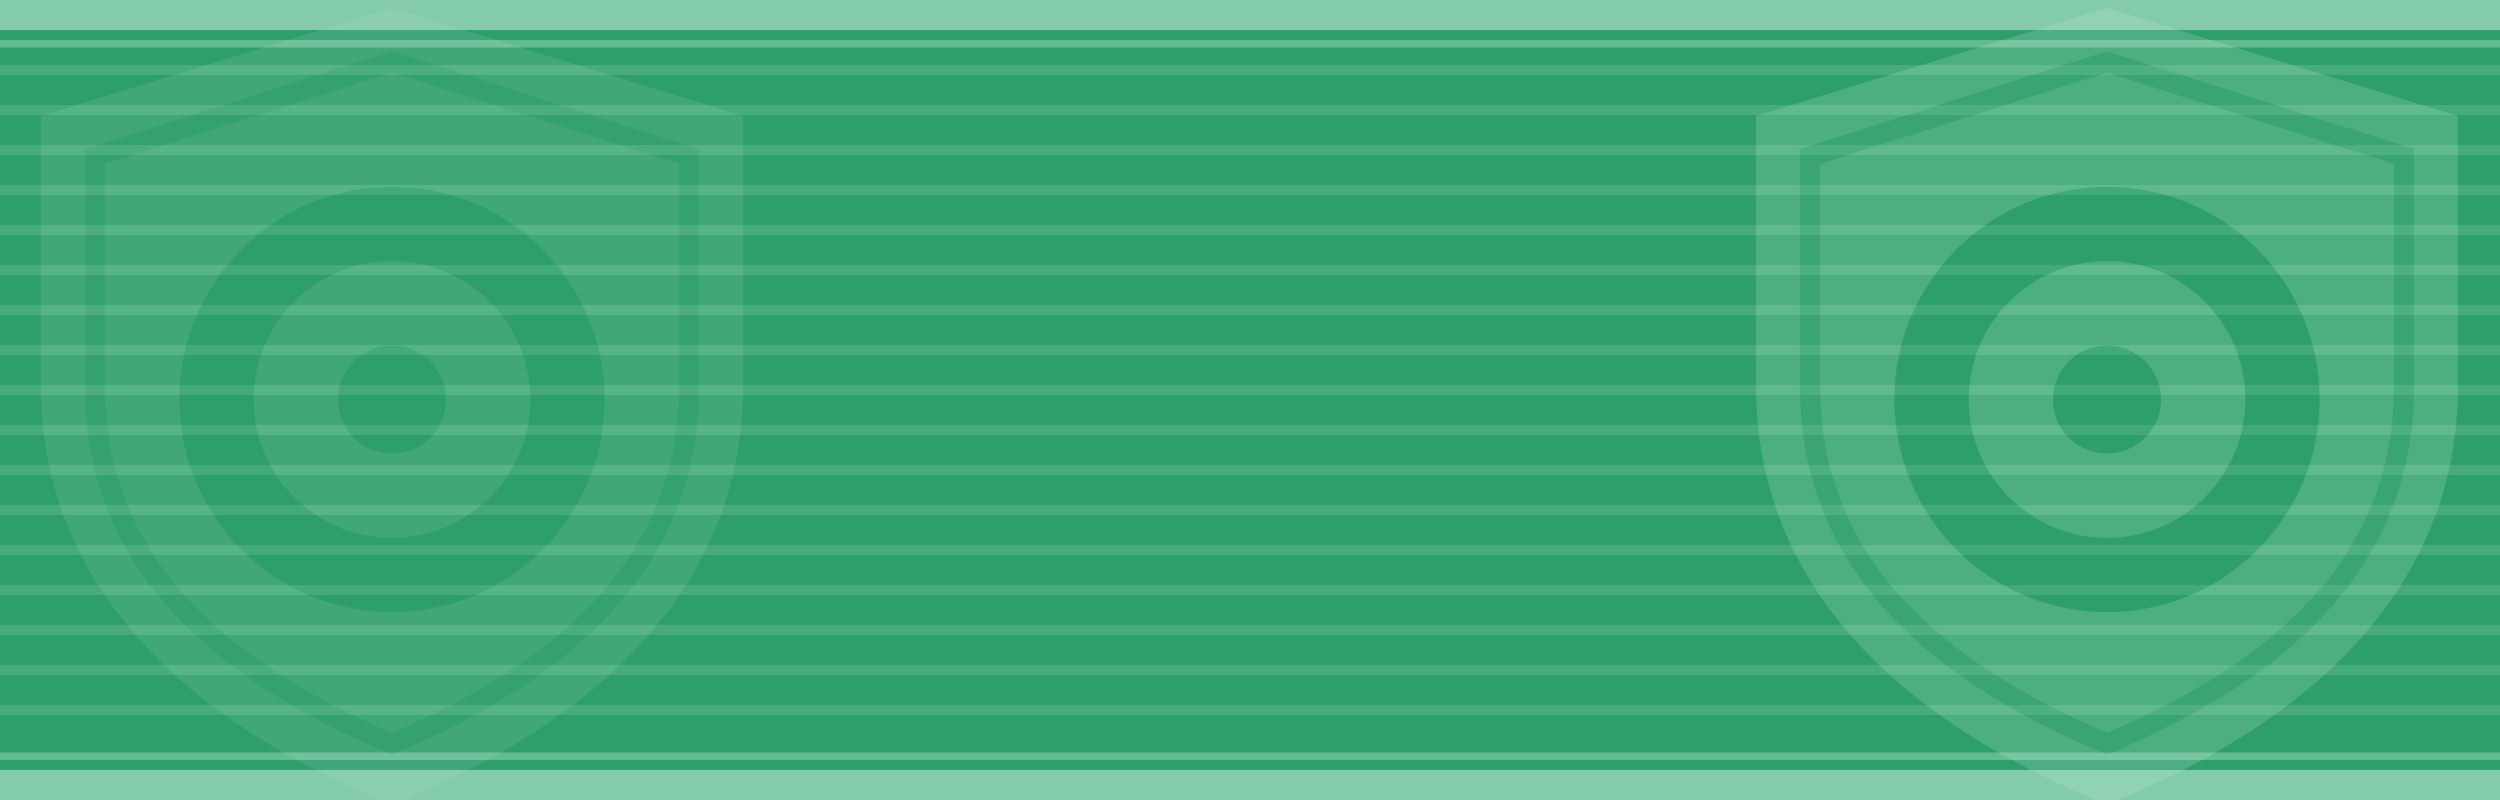
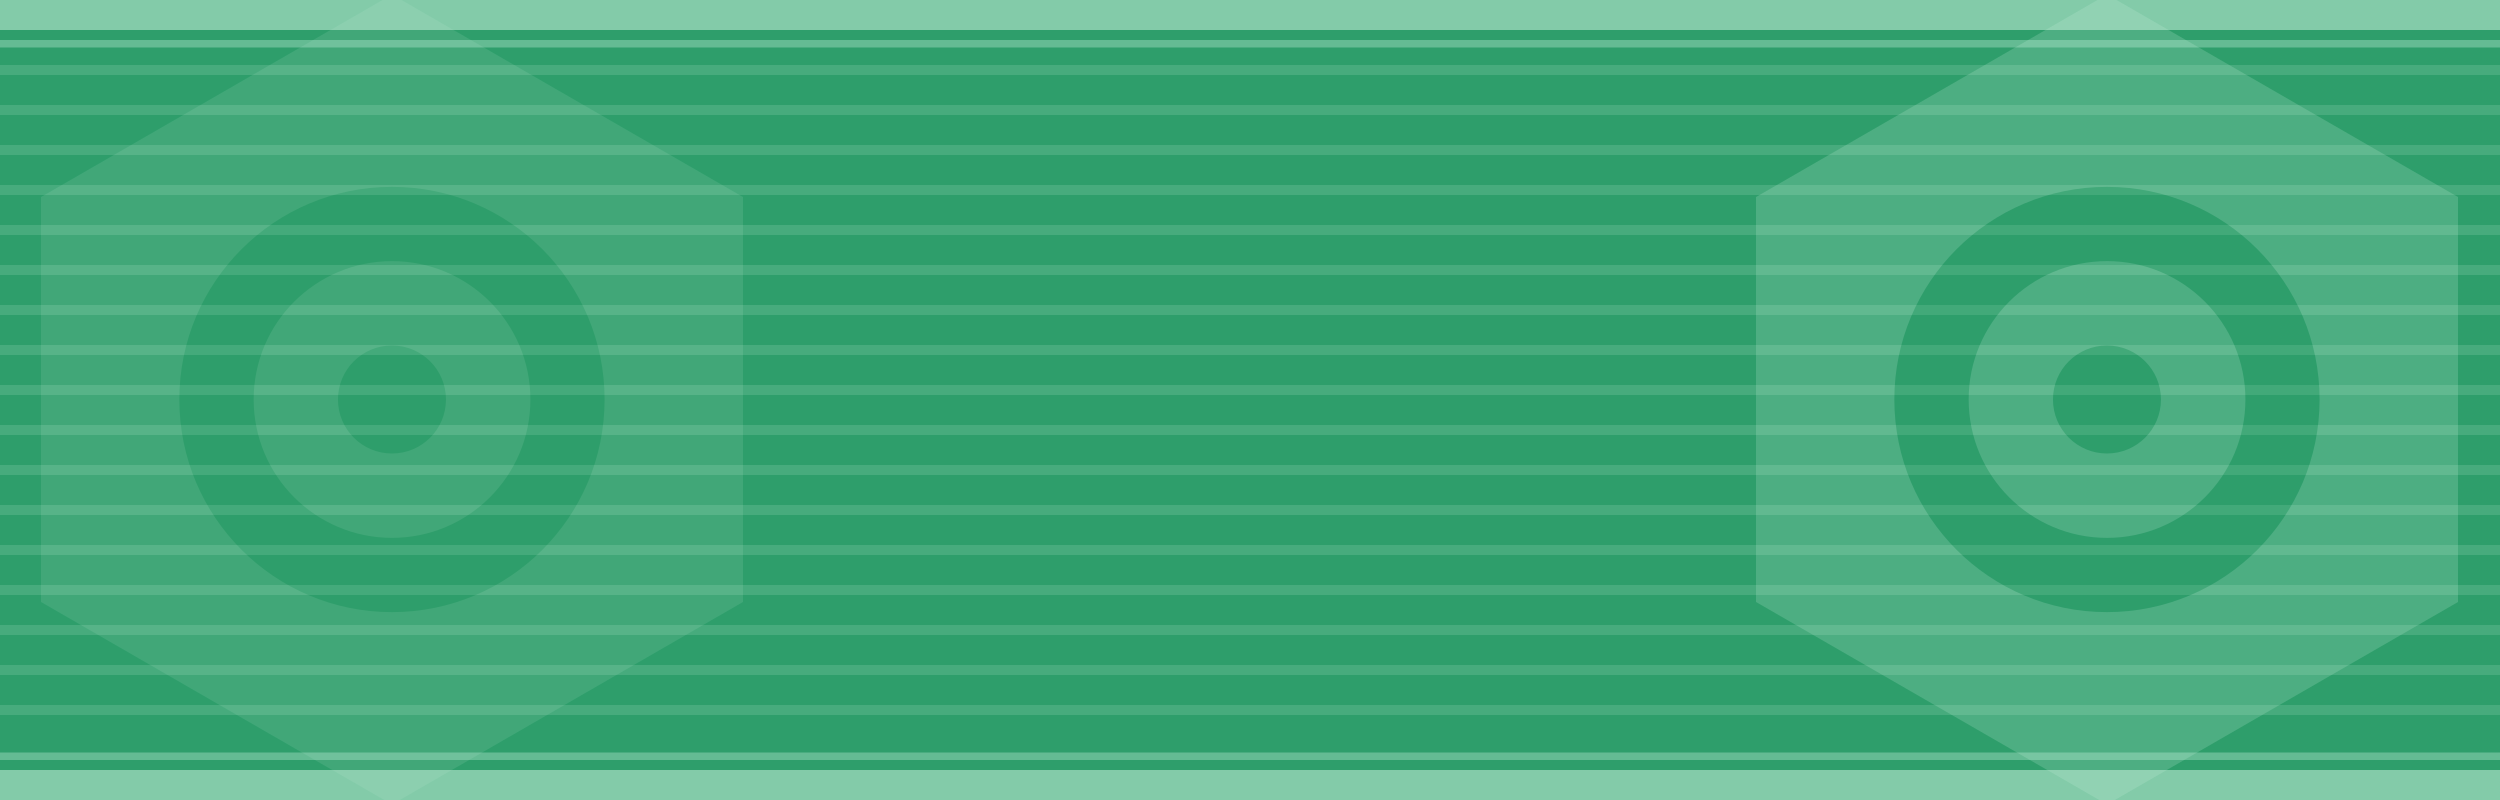
<svg xmlns="http://www.w3.org/2000/svg" width="1000" height="320" viewBox="0 0 1000 320">
  <rect width="1000" height="320" fill="#2E9E6B" />
  <rect y="26" width="1000" height="4" fill="#C8F0DC" fill-opacity="0.16" />
  <rect y="42" width="1000" height="4" fill="#C8F0DC" fill-opacity="0.16" />
  <rect y="58" width="1000" height="4" fill="#C8F0DC" fill-opacity="0.16" />
  <rect y="74" width="1000" height="4" fill="#C8F0DC" fill-opacity="0.16" />
  <rect y="90" width="1000" height="4" fill="#C8F0DC" fill-opacity="0.16" />
  <rect y="106" width="1000" height="4" fill="#C8F0DC" fill-opacity="0.16" />
  <rect y="122" width="1000" height="4" fill="#C8F0DC" fill-opacity="0.16" />
  <rect y="138" width="1000" height="4" fill="#C8F0DC" fill-opacity="0.16" />
  <rect y="154" width="1000" height="4" fill="#C8F0DC" fill-opacity="0.16" />
  <rect y="170" width="1000" height="4" fill="#C8F0DC" fill-opacity="0.16" />
  <rect y="186" width="1000" height="4" fill="#C8F0DC" fill-opacity="0.16" />
  <rect y="202" width="1000" height="4" fill="#C8F0DC" fill-opacity="0.16" />
  <rect y="218" width="1000" height="4" fill="#C8F0DC" fill-opacity="0.16" />
  <rect y="234" width="1000" height="4" fill="#C8F0DC" fill-opacity="0.16" />
  <rect y="250" width="1000" height="4" fill="#C8F0DC" fill-opacity="0.16" />
  <rect y="266" width="1000" height="4" fill="#C8F0DC" fill-opacity="0.16" />
  <rect y="282" width="1000" height="4" fill="#C8F0DC" fill-opacity="0.16" />
  <rect width="1000" height="12" fill="#C8F0DC" fill-opacity="0.55" />
  <rect y="16" width="1000" height="3" fill="#C8F0DC" fill-opacity="0.35" />
  <rect y="301" width="1000" height="3" fill="#C8F0DC" fill-opacity="0.35" />
  <rect y="308" width="1000" height="12" fill="#C8F0DC" fill-opacity="0.55" />
  <g opacity="0.2" transform="translate(670 -13) scale(2.7)">
-     <path d="M64 6 L116 22 L116 62 C116 92 94 112 64 124 C34 112 12 92 12 62 L12 22 Z" fill="#C8F0DC" />
-     <path d="M64 14 L108 28 L108 62 C108 88 90 104 64 115 C38 104 20 88 20 62 L20 28 Z" fill="none" stroke="#2E9E6B" stroke-width="3" stroke-opacity="0.6" />
-     <circle cx="64" cy="64" r="26" fill="none" stroke="#2E9E6B" stroke-width="11" />
-     <circle cx="64" cy="64" r="8" fill="#2E9E6B" />
+     <path d="M116.0 94.0 L64.0 124.0 L12.0 94.0 L12.0 34.0 L64.0 4.0 L116.0 34.0 Z" fill="#C8F0DC" />
+     <g fill="#2E9E6B">
+       <path fill-rule="evenodd" d="M64 32.5 A31.5 31.5 0 1 1 63.99 32.5 Z M64 43.5 A20.5 20.5 0 1 0 64.01 43.5 Z M64 56 A8 8 0 1 1 63.99 56 Z" />
+     </g>
  </g>
  <g opacity="0.12" transform="translate(-16 -13) scale(2.7)">
-     <path d="M64 6 L116 22 L116 62 C116 92 94 112 64 124 C34 112 12 92 12 62 L12 22 Z" fill="#C8F0DC" />
-     <path d="M64 14 L108 28 L108 62 C108 88 90 104 64 115 C38 104 20 88 20 62 L20 28 Z" fill="none" stroke="#2E9E6B" stroke-width="3" stroke-opacity="0.6" />
-     <circle cx="64" cy="64" r="26" fill="none" stroke="#2E9E6B" stroke-width="11" />
-     <circle cx="64" cy="64" r="8" fill="#2E9E6B" />
+     <path d="M116.0 94.0 L64.0 124.0 L12.0 94.0 L12.0 34.0 L64.0 4.0 L116.0 34.0 Z" fill="#C8F0DC" />
+     <g fill="#2E9E6B">
+       <path fill-rule="evenodd" d="M64 32.5 A31.5 31.5 0 1 1 63.99 32.5 Z M64 43.5 A20.5 20.5 0 1 0 64.01 43.5 Z M64 56 A8 8 0 1 1 63.99 56 Z" />
+     </g>
  </g>
</svg>
